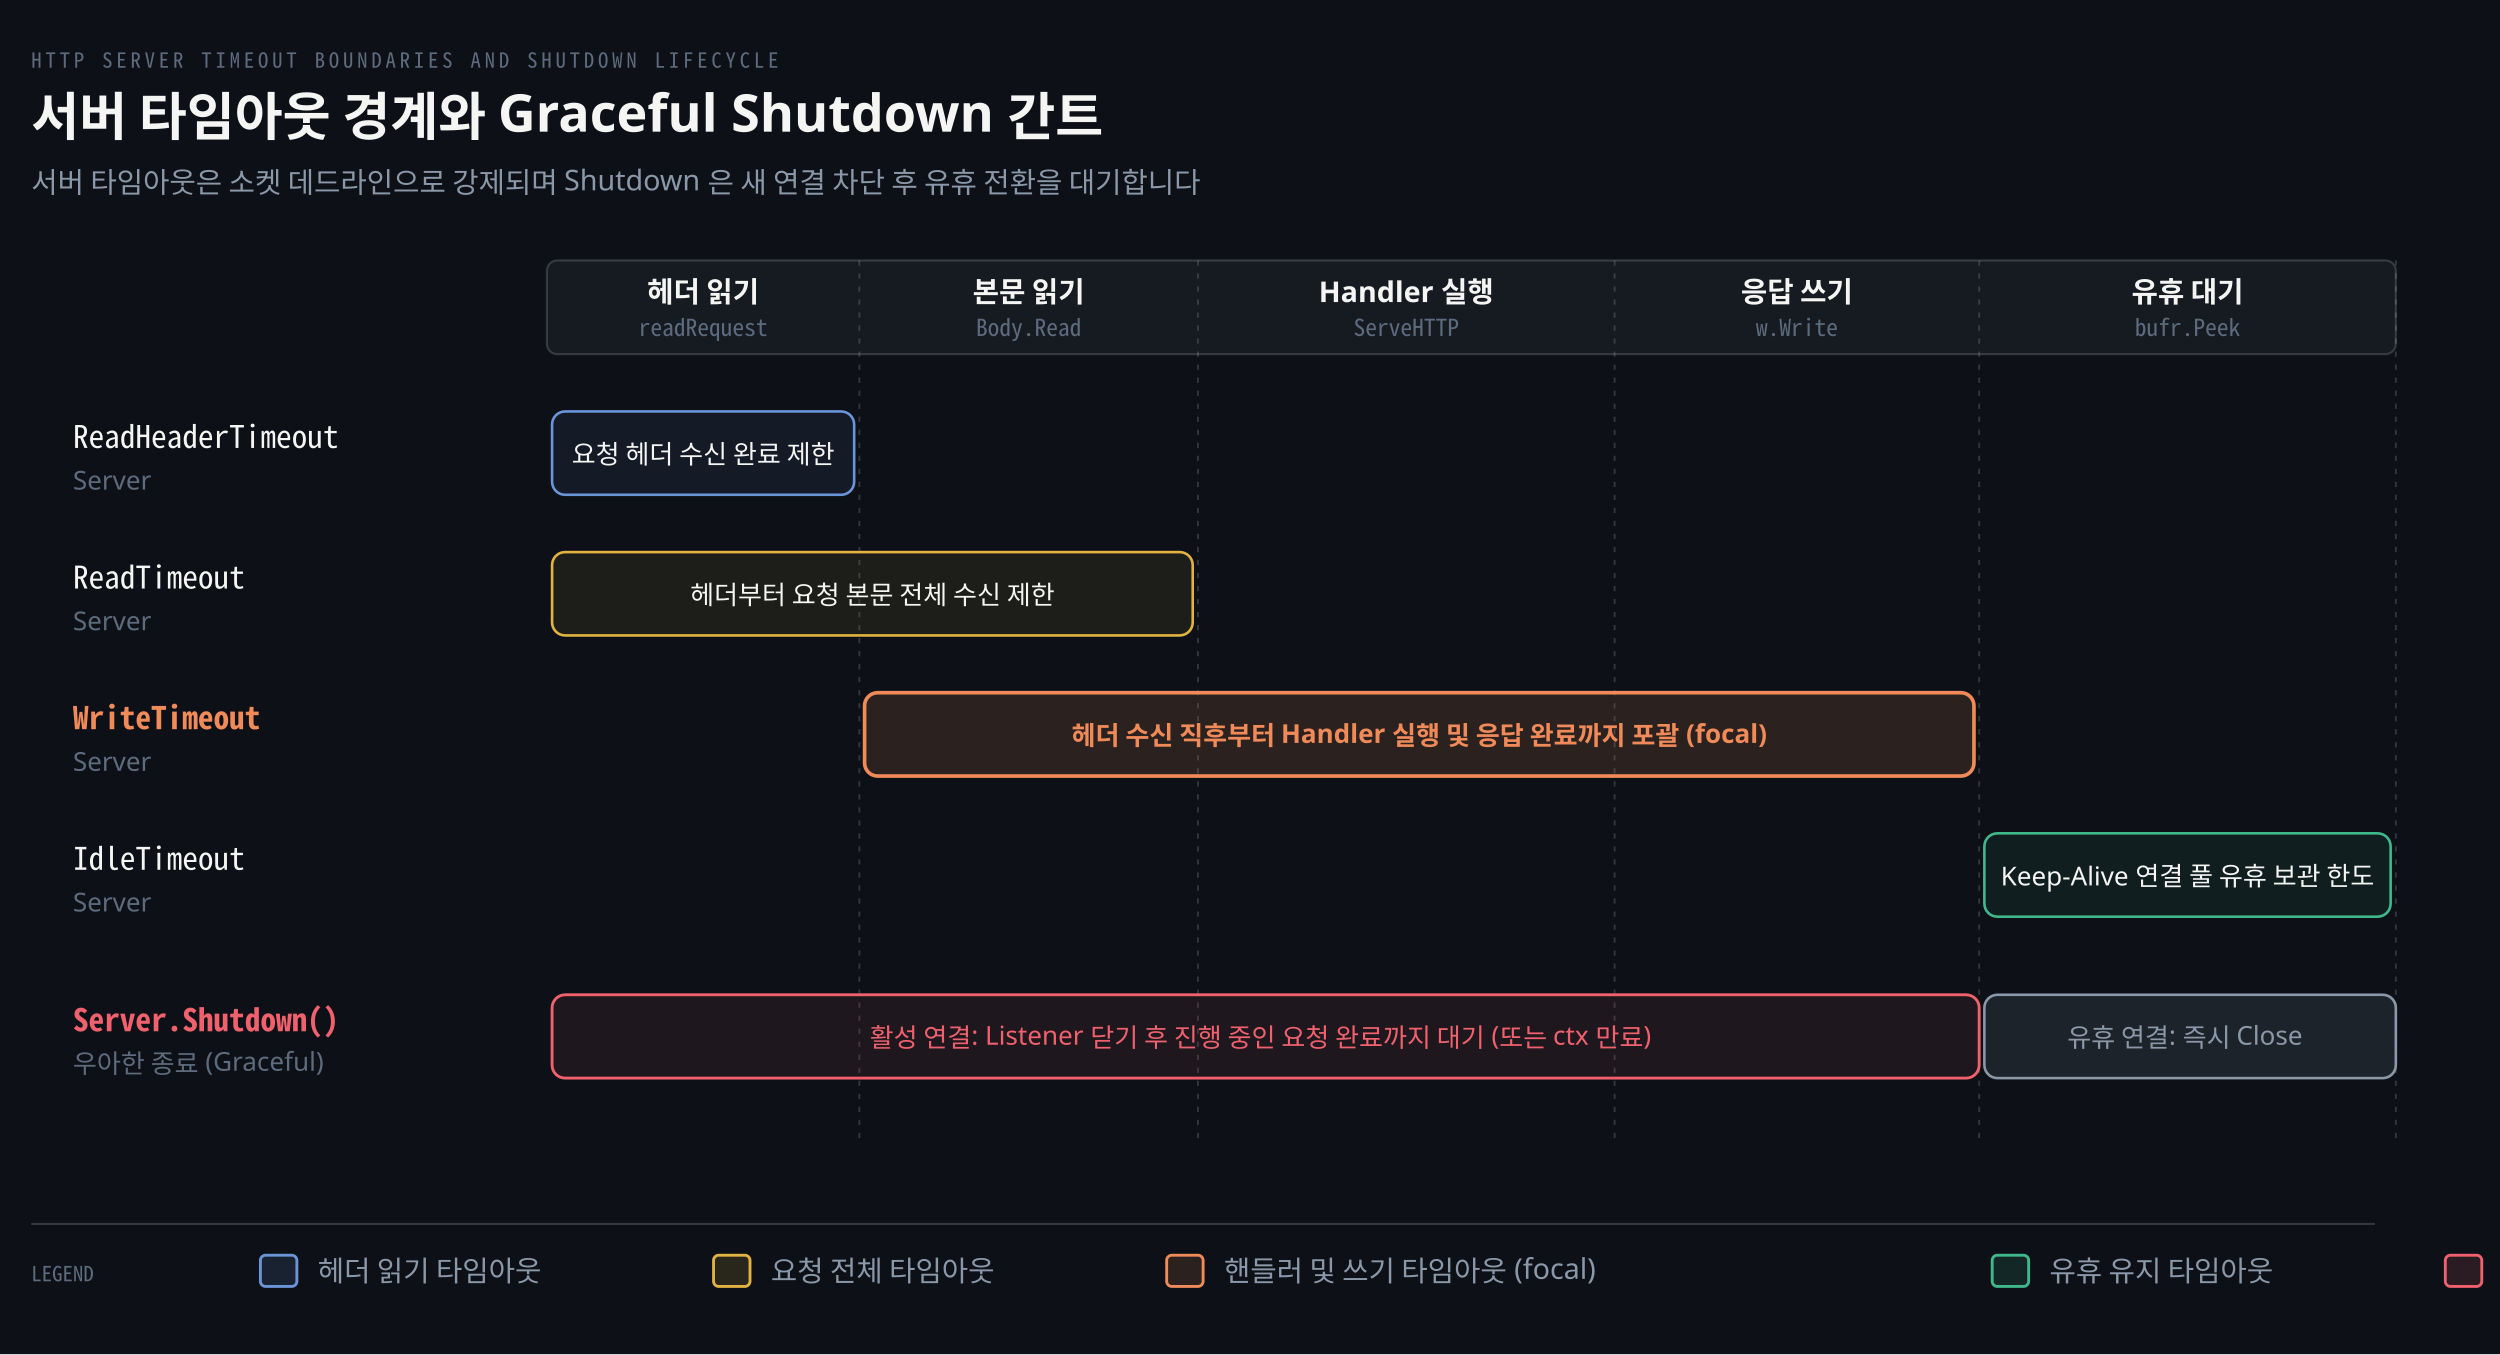
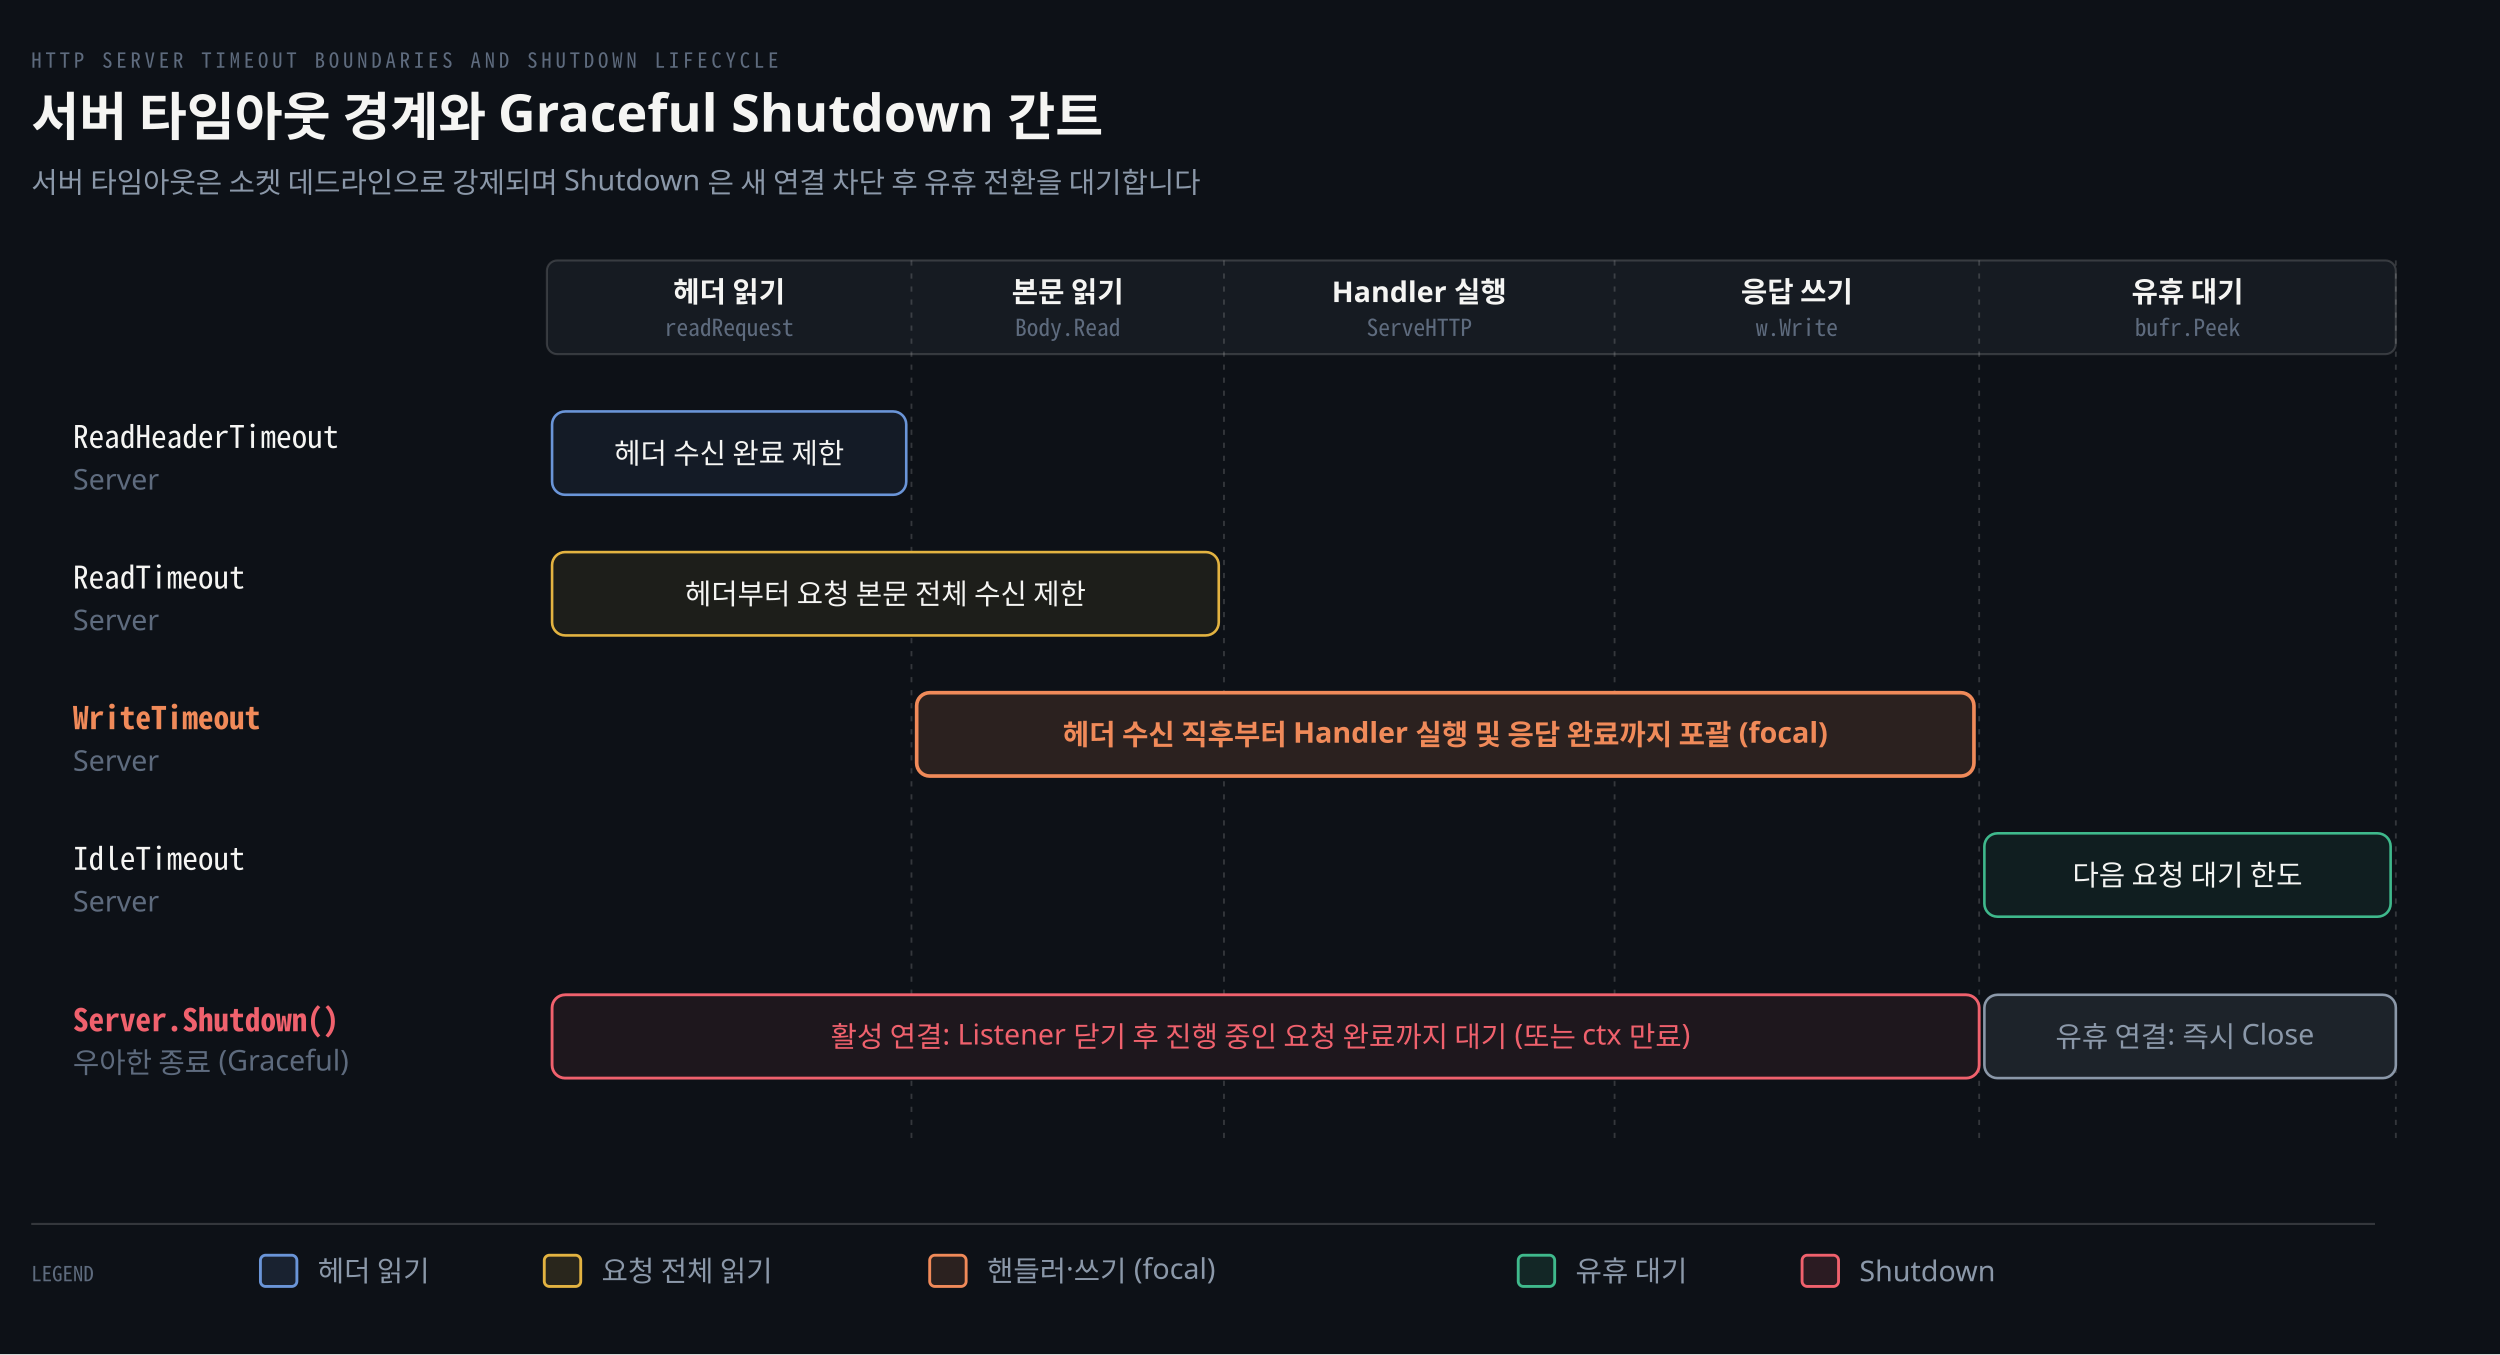
<svg xmlns="http://www.w3.org/2000/svg" viewBox="0 0 960 520" width="100%" role="img" aria-labelledby="dt dd">
  <defs>
    <marker id="ar" viewBox="0 0 8 8" refX="7" refY="4" markerWidth="6.5" markerHeight="6.5" orient="auto">
      <path d="M0 0 L8 4 L0 8 z" fill="#8B98A9" />
    </marker>
    <marker id="ok" viewBox="0 0 8 8" refX="7" refY="4" markerWidth="6.5" markerHeight="6.5" orient="auto">
      <path d="M0 0 L8 4 L0 8 z" fill="#3FB98C" />
    </marker>
    <marker id="warn" viewBox="0 0 8 8" refX="7" refY="4" markerWidth="6.5" markerHeight="6.5" orient="auto">
      <path d="M0 0 L8 4 L0 8 z" fill="#E3B341" />
    </marker>
    <marker id="bad" viewBox="0 0 8 8" refX="7" refY="4" markerWidth="6.5" markerHeight="6.5" orient="auto">
      <path d="M0 0 L8 4 L0 8 z" fill="#F0616D" />
    </marker>
    <marker id="info" viewBox="0 0 8 8" refX="7" refY="4" markerWidth="6.5" markerHeight="6.5" orient="auto">
      <path d="M0 0 L8 4 L0 8 z" fill="#6A95D8" />
    </marker>
    <marker id="acc" viewBox="0 0 8 8" refX="7" refY="4" markerWidth="6.5" markerHeight="6.5" orient="auto">
      <path d="M0 0 L8 4 L0 8 z" fill="#F08A59" />
    </marker>
    <marker id="soft" viewBox="0 0 8 8" refX="7" refY="4" markerWidth="6.5" markerHeight="6.5" orient="auto">
      <path d="M0 0 L8 4 L0 8 z" fill="#5E6B7E" />
    </marker>
  </defs>
  <rect width="960" height="520" fill="#0D1117" />
  <text x="12" y="26" font-family="'Geist Mono','Noto Sans Mono CJK KR',monospace" font-size="8" letter-spacing="0.18em" fill="#5E6B7E">HTTP SERVER TIMEOUT BOUNDARIES AND SHUTDOWN LIFECYCLE</text>
  <text x="12" y="52" font-family="'Geist','Apple SD Gothic Neo','Noto Sans KR','Malgun Gothic',sans-serif" font-size="20" font-weight="600" fill="#F5F5F3">서버 타임아웃 경계와 Graceful Shutdown 간트</text>
  <text x="12" y="74" font-family="'Geist','Apple SD Gothic Neo','Noto Sans KR','Malgun Gothic',sans-serif" font-size="11" fill="#8B98A9">서버 타임아웃은 소켓 데드라인으로 강제되며 Shutdown 은 새 연결 차단 후 유휴 전환을 대기합니다</text>
  <rect x="210" y="100" width="710" height="36" rx="4" fill="#161B22" stroke="rgba(191,192,192,0.22)" stroke-width="0.8" />
-   <text x="270" y="116" text-anchor="middle" font-family="'Geist','Apple SD Gothic Neo','Noto Sans KR','Malgun Gothic',sans-serif" font-size="11" font-weight="600" fill="#F5F5F3">헤더 읽기</text>
-   <text x="270" y="129" text-anchor="middle" font-family="'Geist Mono','Noto Sans Mono CJK KR',monospace" font-size="9" font-weight="400" fill="#5E6B7E">readRequest</text>
-   <text x="395" y="116" text-anchor="middle" font-family="'Geist','Apple SD Gothic Neo','Noto Sans KR','Malgun Gothic',sans-serif" font-size="11" font-weight="600" fill="#F5F5F3">본문 읽기</text>
-   <text x="395" y="129" text-anchor="middle" font-family="'Geist Mono','Noto Sans Mono CJK KR',monospace" font-size="9" font-weight="400" fill="#5E6B7E">Body.Read</text>
-   <line x1="330" y1="100" x2="330" y2="440" stroke="rgba(191,192,192,0.22)" stroke-width="0.7" stroke-dasharray="2 3" />
-   <text x="540" y="116" text-anchor="middle" font-family="'Geist','Apple SD Gothic Neo','Noto Sans KR','Malgun Gothic',sans-serif" font-size="11" font-weight="600" fill="#F5F5F3">Handler 실행</text>
-   <text x="540" y="129" text-anchor="middle" font-family="'Geist Mono','Noto Sans Mono CJK KR',monospace" font-size="9" font-weight="400" fill="#5E6B7E">ServeHTTP</text>
-   <line x1="460" y1="100" x2="460" y2="440" stroke="rgba(191,192,192,0.22)" stroke-width="0.7" stroke-dasharray="2 3" />
+   <text x="280" y="116" text-anchor="middle" font-family="'Geist','Apple SD Gothic Neo','Noto Sans KR','Malgun Gothic',sans-serif" font-size="11" font-weight="600" fill="#F5F5F3">헤더 읽기</text>
+   <text x="280" y="129" text-anchor="middle" font-family="'Geist Mono','Noto Sans Mono CJK KR',monospace" font-size="9" font-weight="400" fill="#5E6B7E">readRequest</text>
+   <text x="410" y="116" text-anchor="middle" font-family="'Geist','Apple SD Gothic Neo','Noto Sans KR','Malgun Gothic',sans-serif" font-size="11" font-weight="600" fill="#F5F5F3">본문 읽기</text>
+   <text x="410" y="129" text-anchor="middle" font-family="'Geist Mono','Noto Sans Mono CJK KR',monospace" font-size="9" font-weight="400" fill="#5E6B7E">Body.Read</text>
+   <line x1="350" y1="100" x2="350" y2="440" stroke="rgba(191,192,192,0.22)" stroke-width="0.7" stroke-dasharray="2 3" />
+   <text x="545" y="116" text-anchor="middle" font-family="'Geist','Apple SD Gothic Neo','Noto Sans KR','Malgun Gothic',sans-serif" font-size="11" font-weight="600" fill="#F5F5F3">Handler 실행</text>
+   <text x="545" y="129" text-anchor="middle" font-family="'Geist Mono','Noto Sans Mono CJK KR',monospace" font-size="9" font-weight="400" fill="#5E6B7E">ServeHTTP</text>
+   <line x1="470" y1="100" x2="470" y2="440" stroke="rgba(191,192,192,0.22)" stroke-width="0.7" stroke-dasharray="2 3" />
  <text x="690" y="116" text-anchor="middle" font-family="'Geist','Apple SD Gothic Neo','Noto Sans KR','Malgun Gothic',sans-serif" font-size="11" font-weight="600" fill="#F5F5F3">응답 쓰기</text>
  <text x="690" y="129" text-anchor="middle" font-family="'Geist Mono','Noto Sans Mono CJK KR',monospace" font-size="9" font-weight="400" fill="#5E6B7E">w.Write</text>
  <line x1="620" y1="100" x2="620" y2="440" stroke="rgba(191,192,192,0.22)" stroke-width="0.7" stroke-dasharray="2 3" />
  <text x="840" y="116" text-anchor="middle" font-family="'Geist','Apple SD Gothic Neo','Noto Sans KR','Malgun Gothic',sans-serif" font-size="11" font-weight="600" fill="#F5F5F3">유휴 대기</text>
  <text x="840" y="129" text-anchor="middle" font-family="'Geist Mono','Noto Sans Mono CJK KR',monospace" font-size="9" font-weight="400" fill="#5E6B7E">bufr.Peek</text>
  <line x1="760" y1="100" x2="760" y2="440" stroke="rgba(191,192,192,0.22)" stroke-width="0.7" stroke-dasharray="2 3" />
  <line x1="920" y1="100" x2="920" y2="440" stroke="rgba(191,192,192,0.22)" stroke-width="0.7" stroke-dasharray="2 3" />
  <text x="28" y="172" text-anchor="start" font-family="'Geist Mono','Noto Sans Mono CJK KR',monospace" font-size="12" font-weight="400" fill="#F5F5F3">ReadHeaderTimeout</text>
-   <text x="28" y="188" text-anchor="start" font-family="'Geist','Apple SD Gothic Neo','Noto Sans KR','Malgun Gothic',sans-serif" font-size="10" font-weight="400" fill="#5E6B7E">Server</text>
-   <rect x="212" y="158" width="116" height="32" rx="5" fill="#6A95D814" stroke="#6A95D8" stroke-width="1.0" />
-   <text x="270" y="178" text-anchor="middle" font-family="'Geist','Apple SD Gothic Neo','Noto Sans KR','Malgun Gothic',sans-serif" font-size="10" font-weight="400" fill="#F5F5F3">요청 헤더 수신 완료 제한</text>
+   <text x="28" y="188" text-anchor="start" font-family="'Geist','Apple SD Gothic Neo','Noto Sans KR','Malgun Gothic',sans-serif" font-size="11" font-weight="400" fill="#5E6B7E">Server</text>
+   <rect x="212" y="158" width="136" height="32" rx="5" fill="#0D1117" stroke="#0D1117" stroke-width="0" />
+   <rect x="212" y="158" width="136" height="32" rx="5" fill="#6A95D814" stroke="#6A95D8" stroke-width="1.0" />
+   <text x="280" y="178" text-anchor="middle" font-family="'Geist','Apple SD Gothic Neo','Noto Sans KR','Malgun Gothic',sans-serif" font-size="11" font-weight="400" fill="#F5F5F3">헤더 수신 완료 제한</text>
  <text x="28" y="226" text-anchor="start" font-family="'Geist Mono','Noto Sans Mono CJK KR',monospace" font-size="12" font-weight="400" fill="#F5F5F3">ReadTimeout</text>
-   <text x="28" y="242" text-anchor="start" font-family="'Geist','Apple SD Gothic Neo','Noto Sans KR','Malgun Gothic',sans-serif" font-size="10" font-weight="400" fill="#5E6B7E">Server</text>
-   <rect x="212" y="212" width="246" height="32" rx="5" fill="#E3B34114" stroke="#E3B341" stroke-width="1.0" />
-   <text x="335" y="232" text-anchor="middle" font-family="'Geist','Apple SD Gothic Neo','Noto Sans KR','Malgun Gothic',sans-serif" font-size="10" font-weight="400" fill="#F5F5F3">헤더부터 요청 본문 전체 수신 제한</text>
+   <text x="28" y="242" text-anchor="start" font-family="'Geist','Apple SD Gothic Neo','Noto Sans KR','Malgun Gothic',sans-serif" font-size="11" font-weight="400" fill="#5E6B7E">Server</text>
+   <rect x="212" y="212" width="256" height="32" rx="5" fill="#0D1117" stroke="#0D1117" stroke-width="0" />
+   <rect x="212" y="212" width="256" height="32" rx="5" fill="#E3B34114" stroke="#E3B341" stroke-width="1.0" />
+   <text x="340" y="232" text-anchor="middle" font-family="'Geist','Apple SD Gothic Neo','Noto Sans KR','Malgun Gothic',sans-serif" font-size="11" font-weight="400" fill="#F5F5F3">헤더부터 요청 본문 전체 수신 제한</text>
  <text x="28" y="280" text-anchor="start" font-family="'Geist Mono','Noto Sans Mono CJK KR',monospace" font-size="12" font-weight="600" fill="#F08A59">WriteTimeout</text>
-   <text x="28" y="296" text-anchor="start" font-family="'Geist','Apple SD Gothic Neo','Noto Sans KR','Malgun Gothic',sans-serif" font-size="10" font-weight="400" fill="#5E6B7E">Server</text>
-   <rect x="332" y="266" width="426" height="32" rx="5" fill="#F08A5922" stroke="#F08A59" stroke-width="1.4" />
-   <text x="545" y="286" text-anchor="middle" font-family="'Geist','Apple SD Gothic Neo','Noto Sans KR','Malgun Gothic',sans-serif" font-size="10" font-weight="600" fill="#F08A59">헤더 수신 직후부터 Handler 실행 및 응답 완료까지 포괄 (focal)</text>
+   <text x="28" y="296" text-anchor="start" font-family="'Geist','Apple SD Gothic Neo','Noto Sans KR','Malgun Gothic',sans-serif" font-size="11" font-weight="400" fill="#5E6B7E">Server</text>
+   <rect x="352" y="266" width="406" height="32" rx="5" fill="#0D1117" stroke="#0D1117" stroke-width="0" />
+   <rect x="352" y="266" width="406" height="32" rx="5" fill="#F08A5922" stroke="#F08A59" stroke-width="1.4" />
+   <text x="555" y="286" text-anchor="middle" font-family="'Geist','Apple SD Gothic Neo','Noto Sans KR','Malgun Gothic',sans-serif" font-size="11" font-weight="600" fill="#F08A59">헤더 수신 직후부터 Handler 실행 및 응답 완료까지 포괄 (focal)</text>
  <text x="28" y="334" text-anchor="start" font-family="'Geist Mono','Noto Sans Mono CJK KR',monospace" font-size="12" font-weight="400" fill="#F5F5F3">IdleTimeout</text>
-   <text x="28" y="350" text-anchor="start" font-family="'Geist','Apple SD Gothic Neo','Noto Sans KR','Malgun Gothic',sans-serif" font-size="10" font-weight="400" fill="#5E6B7E">Server</text>
+   <text x="28" y="350" text-anchor="start" font-family="'Geist','Apple SD Gothic Neo','Noto Sans KR','Malgun Gothic',sans-serif" font-size="11" font-weight="400" fill="#5E6B7E">Server</text>
+   <rect x="762" y="320" width="156" height="32" rx="5" fill="#0D1117" stroke="#0D1117" stroke-width="0" />
  <rect x="762" y="320" width="156" height="32" rx="5" fill="#3FB98C14" stroke="#3FB98C" stroke-width="1.0" />
-   <text x="840" y="340" text-anchor="middle" font-family="'Geist','Apple SD Gothic Neo','Noto Sans KR','Malgun Gothic',sans-serif" font-size="10" font-weight="400" fill="#F5F5F3">Keep-Alive 연결 풀 유휴 보관 한도</text>
+   <text x="840" y="340" text-anchor="middle" font-family="'Geist','Apple SD Gothic Neo','Noto Sans KR','Malgun Gothic',sans-serif" font-size="11" font-weight="400" fill="#F5F5F3">다음 요청 대기 한도</text>
  <text x="28" y="396" text-anchor="start" font-family="'Geist Mono','Noto Sans Mono CJK KR',monospace" font-size="12" font-weight="600" fill="#F0616D">Server.Shutdown()</text>
-   <text x="28" y="412" text-anchor="start" font-family="'Geist','Apple SD Gothic Neo','Noto Sans KR','Malgun Gothic',sans-serif" font-size="10" font-weight="400" fill="#5E6B7E">우아한 종료 (Graceful)</text>
+   <text x="28" y="412" text-anchor="start" font-family="'Geist','Apple SD Gothic Neo','Noto Sans KR','Malgun Gothic',sans-serif" font-size="11" font-weight="400" fill="#5E6B7E">우아한 종료 (Graceful)</text>
+   <rect x="212" y="382" width="548" height="32" rx="5" fill="#0D1117" stroke="#0D1117" stroke-width="0" />
  <rect x="212" y="382" width="548" height="32" rx="5" fill="#F0616D14" stroke="#F0616D" stroke-width="1.1" />
-   <text x="484" y="402" text-anchor="middle" font-family="'Geist','Apple SD Gothic Neo','Noto Sans KR','Malgun Gothic',sans-serif" font-size="10" font-weight="400" fill="#F0616D">활성 연결: Listener 닫기 후 진행 중인 요청 완료까지 대기 (또는 ctx 만료)</text>
+   <text x="484" y="402" text-anchor="middle" font-family="'Geist','Apple SD Gothic Neo','Noto Sans KR','Malgun Gothic',sans-serif" font-size="11" font-weight="400" fill="#F0616D">활성 연결: Listener 닫기 후 진행 중인 요청 완료까지 대기 (또는 ctx 만료)</text>
+   <rect x="762" y="382" width="158" height="32" rx="5" fill="#0D1117" stroke="#0D1117" stroke-width="0" />
  <rect x="762" y="382" width="158" height="32" rx="5" fill="#8B98A922" stroke="#8B98A9" stroke-width="1.0" />
-   <text x="839" y="402" text-anchor="middle" font-family="'Geist','Apple SD Gothic Neo','Noto Sans KR','Malgun Gothic',sans-serif" font-size="10" font-weight="400" fill="#8B98A9">유휴 연결: 즉시 Close</text>
+   <text x="839" y="402" text-anchor="middle" font-family="'Geist','Apple SD Gothic Neo','Noto Sans KR','Malgun Gothic',sans-serif" font-size="11" font-weight="400" fill="#8B98A9">유휴 연결: 즉시 Close</text>
  <line x1="12" y1="470" x2="912" y2="470" stroke="rgba(191,192,192,0.22)" stroke-width="0.8" />
  <text x="12" y="492" text-anchor="start" font-family="'Geist Mono','Noto Sans Mono CJK KR',monospace" font-size="8" font-weight="400" fill="#5E6B7E">LEGEND</text>
  <rect x="100" y="482" width="14" height="12" rx="2" fill="#6A95D822" stroke="#6A95D8" stroke-width="1.1" />
-   <text x="122" y="492" text-anchor="start" font-family="'Geist','Apple SD Gothic Neo','Noto Sans KR','Malgun Gothic',sans-serif" font-size="11" font-weight="400" fill="#8B98A9">헤더 읽기 타임아웃</text>
-   <rect x="274" y="482" width="14" height="12" rx="2" fill="#E3B34122" stroke="#E3B341" stroke-width="1.1" />
-   <text x="296" y="492" text-anchor="start" font-family="'Geist','Apple SD Gothic Neo','Noto Sans KR','Malgun Gothic',sans-serif" font-size="11" font-weight="400" fill="#8B98A9">요청 전체 타임아웃</text>
-   <rect x="448" y="482" width="14" height="12" rx="2" fill="#F08A5922" stroke="#F08A59" stroke-width="1.1" />
-   <text x="470" y="492" text-anchor="start" font-family="'Geist','Apple SD Gothic Neo','Noto Sans KR','Malgun Gothic',sans-serif" font-size="11" font-weight="400" fill="#8B98A9">핸들러 및 쓰기 타임아웃 (focal)</text>
-   <rect x="765" y="482" width="14" height="12" rx="2" fill="#3FB98C22" stroke="#3FB98C" stroke-width="1.1" />
-   <text x="787" y="492" text-anchor="start" font-family="'Geist','Apple SD Gothic Neo','Noto Sans KR','Malgun Gothic',sans-serif" font-size="11" font-weight="400" fill="#8B98A9">유휴 유지 타임아웃</text>
-   <rect x="939" y="482" width="14" height="12" rx="2" fill="#F0616D22" stroke="#F0616D" stroke-width="1.1" />
-   <text x="961" y="492" text-anchor="start" font-family="'Geist','Apple SD Gothic Neo','Noto Sans KR','Malgun Gothic',sans-serif" font-size="11" font-weight="400" fill="#8B98A9">Shutdown 생명주기 제어</text>
+   <text x="122" y="492" text-anchor="start" font-family="'Geist','Apple SD Gothic Neo','Noto Sans KR','Malgun Gothic',sans-serif" font-size="11" font-weight="400" fill="#8B98A9">헤더 읽기</text>
+   <rect x="209" y="482" width="14" height="12" rx="2" fill="#E3B34122" stroke="#E3B341" stroke-width="1.1" />
+   <text x="231" y="492" text-anchor="start" font-family="'Geist','Apple SD Gothic Neo','Noto Sans KR','Malgun Gothic',sans-serif" font-size="11" font-weight="400" fill="#8B98A9">요청 전체 읽기</text>
+   <rect x="357" y="482" width="14" height="12" rx="2" fill="#F08A5922" stroke="#F08A59" stroke-width="1.1" />
+   <text x="379" y="492" text-anchor="start" font-family="'Geist','Apple SD Gothic Neo','Noto Sans KR','Malgun Gothic',sans-serif" font-size="11" font-weight="400" fill="#8B98A9">핸들러·쓰기 (focal)</text>
+   <rect x="583" y="482" width="14" height="12" rx="2" fill="#3FB98C22" stroke="#3FB98C" stroke-width="1.1" />
+   <text x="605" y="492" text-anchor="start" font-family="'Geist','Apple SD Gothic Neo','Noto Sans KR','Malgun Gothic',sans-serif" font-size="11" font-weight="400" fill="#8B98A9">유휴 대기</text>
+   <rect x="692" y="482" width="14" height="12" rx="2" fill="#F0616D22" stroke="#F0616D" stroke-width="1.1" />
+   <text x="714" y="492" text-anchor="start" font-family="'Geist','Apple SD Gothic Neo','Noto Sans KR','Malgun Gothic',sans-serif" font-size="11" font-weight="400" fill="#8B98A9">Shutdown</text>
</svg>
